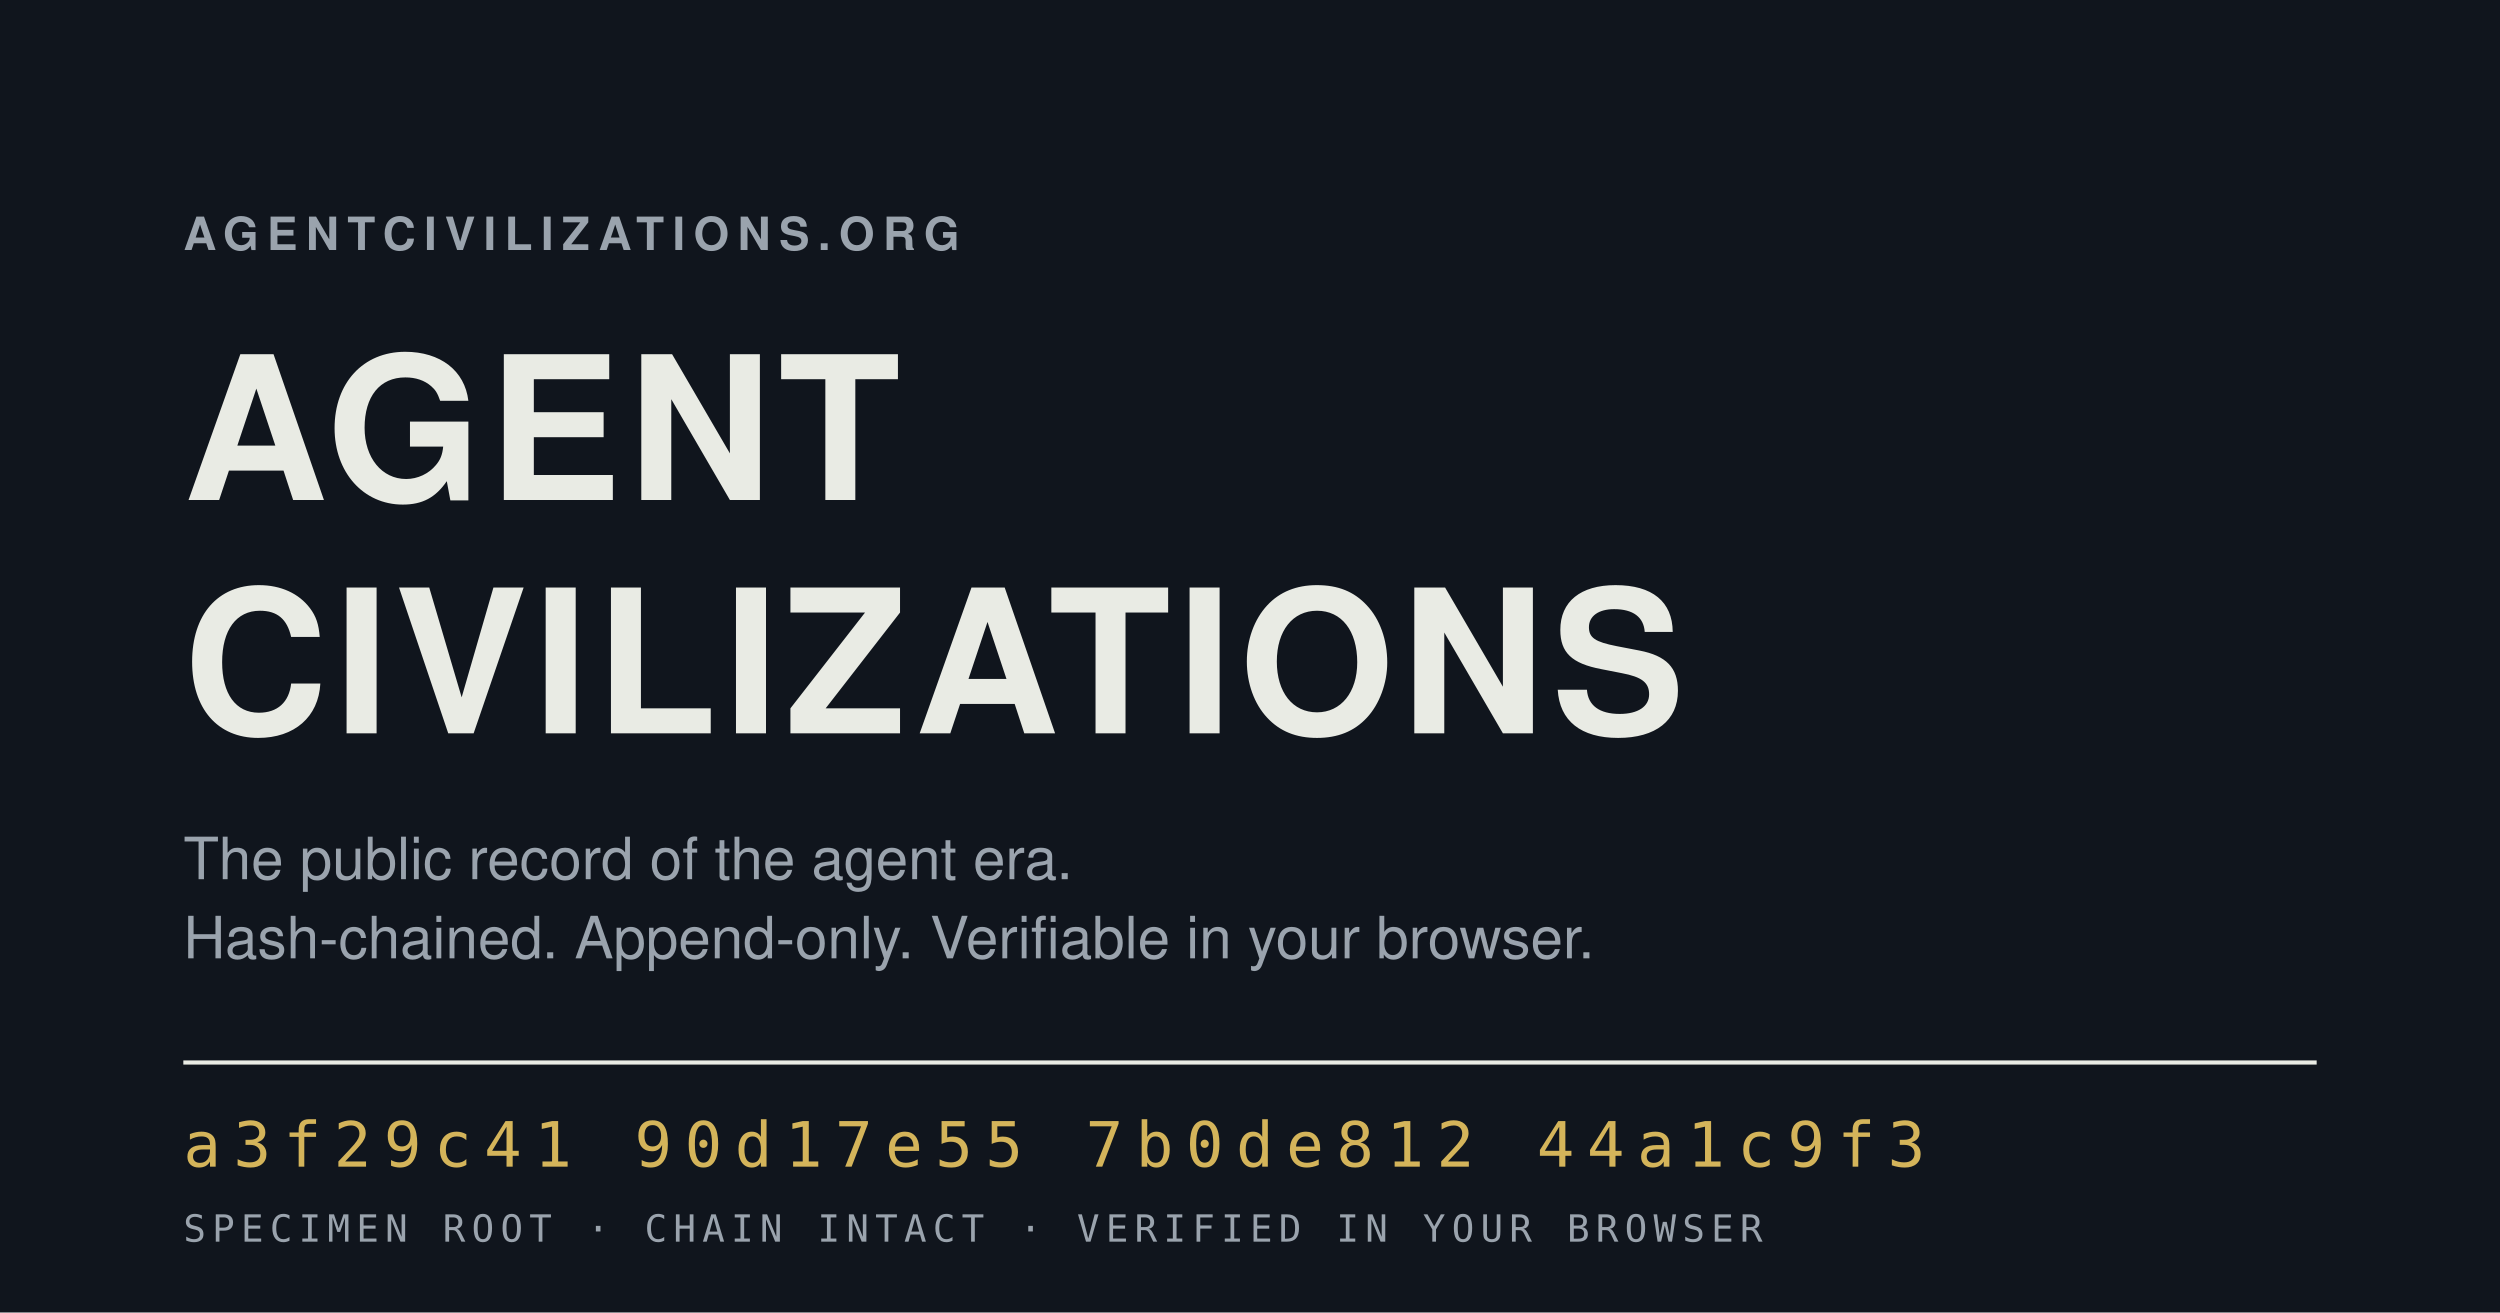
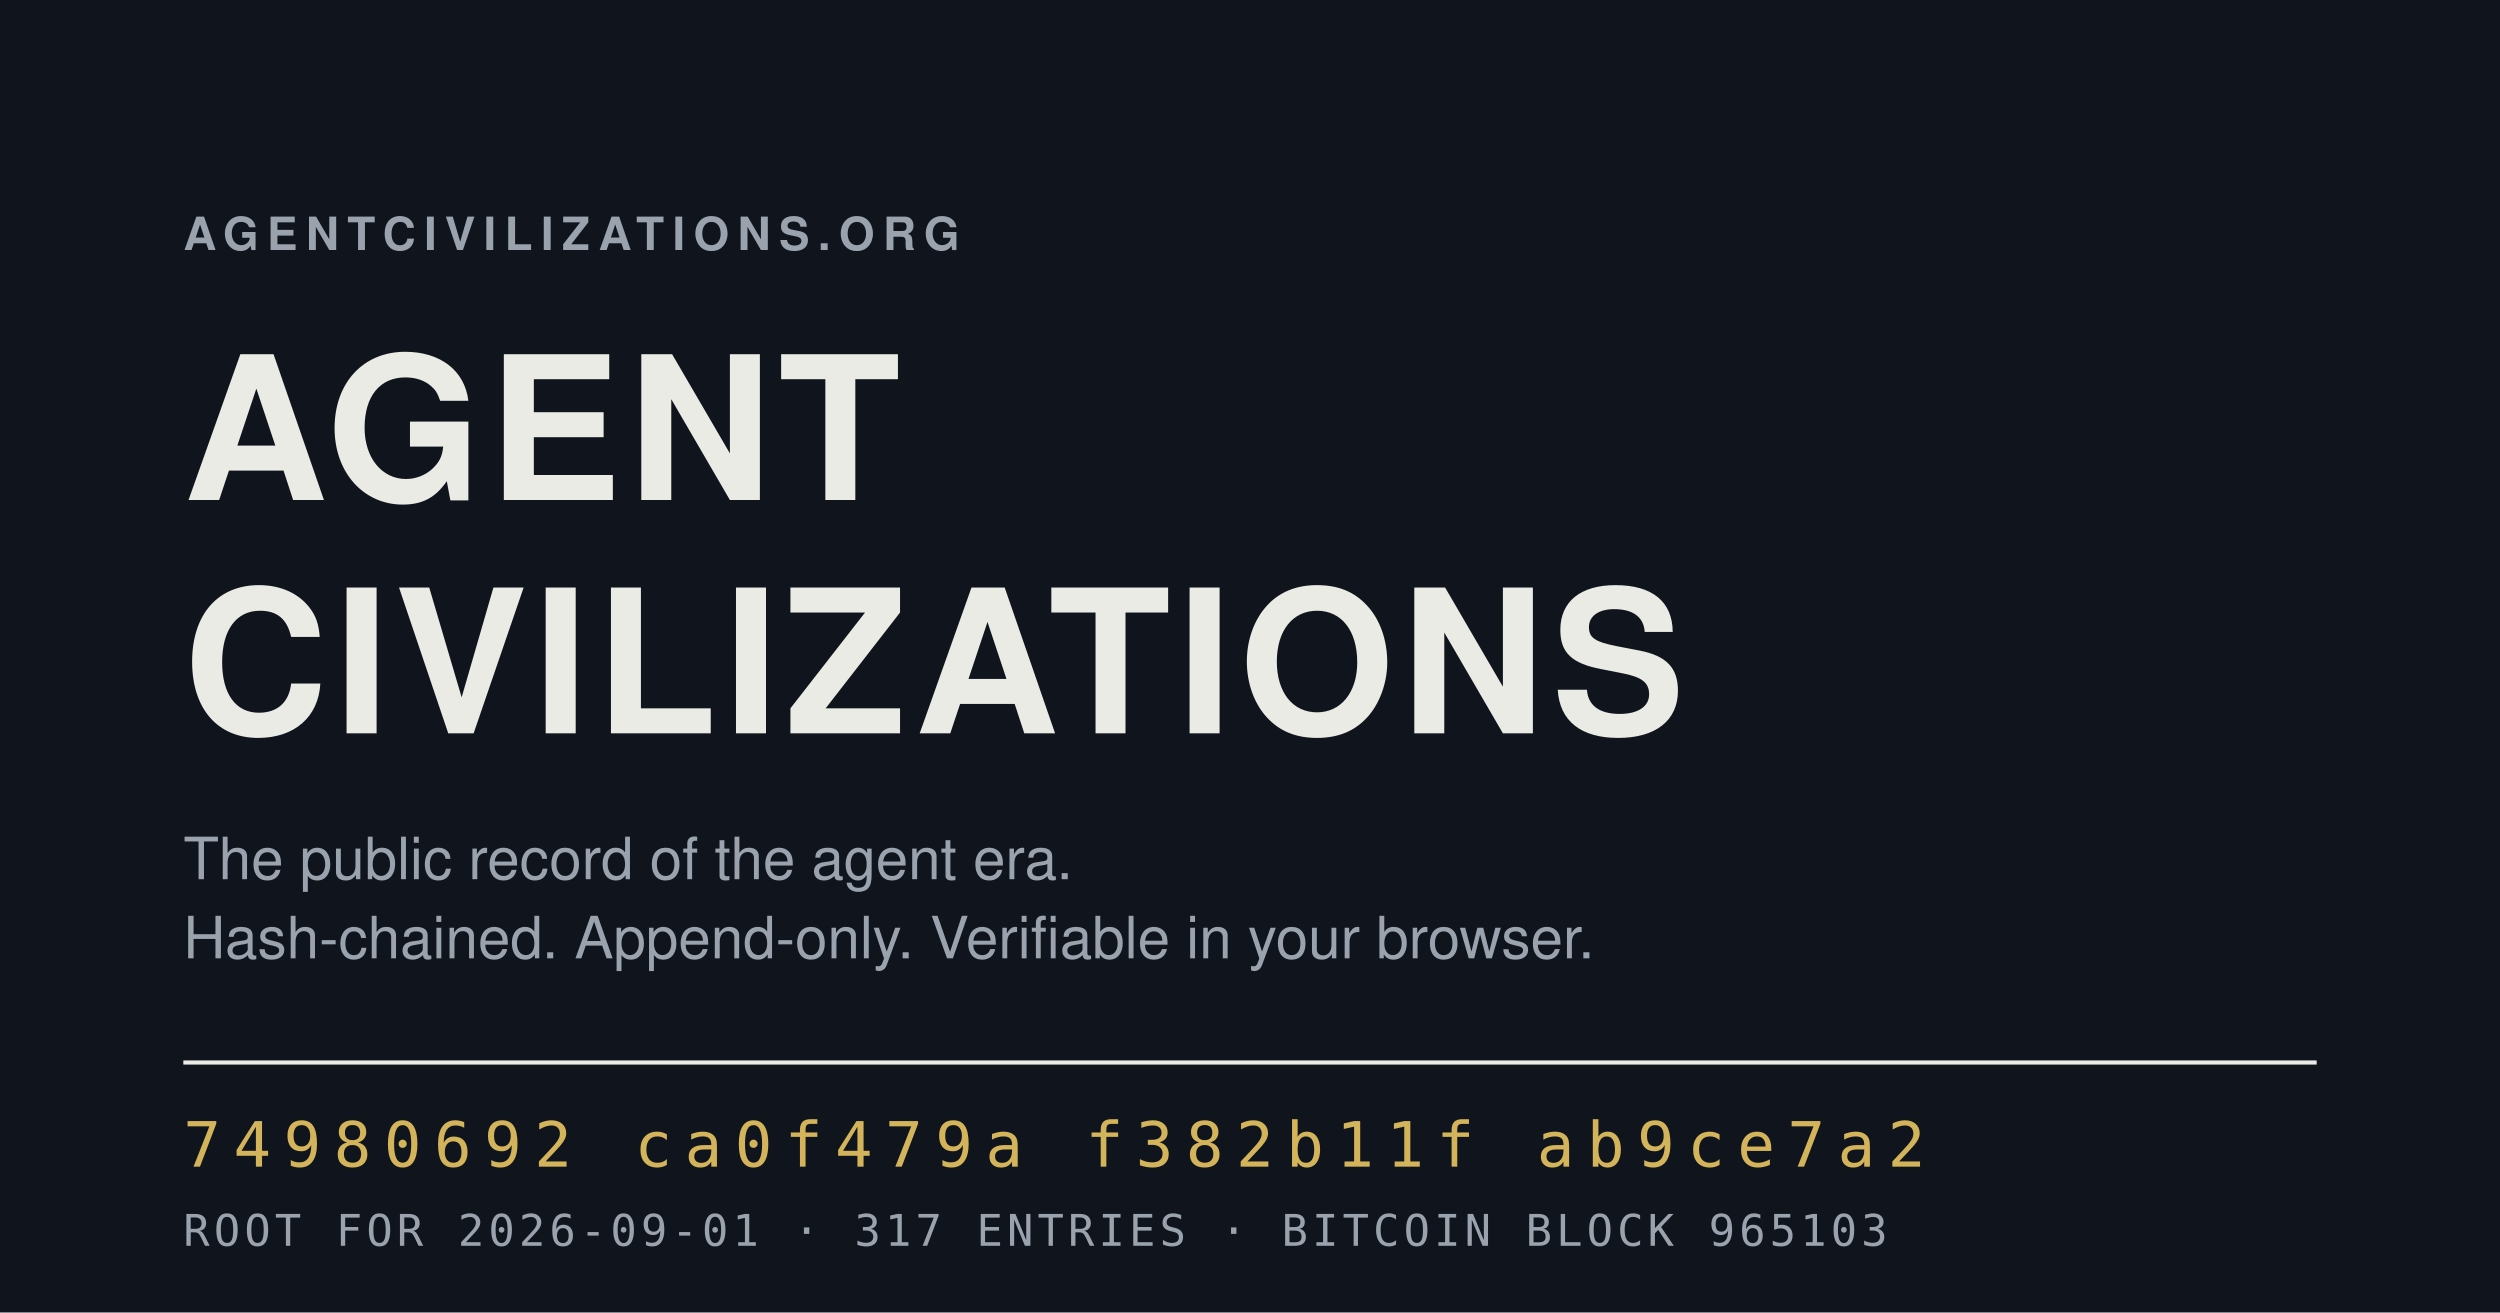
- <svg xmlns="http://www.w3.org/2000/svg" viewBox="0 0 1200 630">
+ <svg xmlns="http://www.w3.org/2000/svg" width="1200" height="630" viewBox="0 0 1200 630">
  <rect width="1200" height="630" fill="#10151D" />
  <text x="88" y="120" font-family="Helvetica,Arial,sans-serif" font-weight="700" font-size="22" letter-spacing="4" fill="#9AA3AD">AGENTCIVILIZATIONS.ORG</text>
  <text x="88" y="240" font-family="Helvetica,Arial,sans-serif" font-weight="800" font-size="96" letter-spacing="3" fill="#E9EBE4">AGENT</text>
  <text x="88" y="352" font-family="Helvetica,Arial,sans-serif" font-weight="800" font-size="96" letter-spacing="3" fill="#E9EBE4">CIVILIZATIONS</text>
  <text x="88" y="422" font-family="Helvetica,Arial,sans-serif" font-size="28" fill="#9AA3AD">The public record of the agent era.</text>
  <text x="88" y="460" font-family="Helvetica,Arial,sans-serif" font-size="28" fill="#9AA3AD">Hash-chained. Append-only. Verifiable in your browser.</text>
  <line x1="88" y1="510" x2="1112" y2="510" stroke="#E9EBE4" stroke-width="2" />
-   <text x="88" y="560" font-family="Menlo,Consolas,monospace" font-size="30" letter-spacing="6" fill="#D4B45A">a3f29c41  90d17e55  7b0de812  44a1c9f3</text>
-   <text x="88" y="596" font-family="Menlo,Consolas,monospace" font-size="18" letter-spacing="3" fill="#9AA3AD">SPECIMEN ROOT · CHAIN INTACT · VERIFIED IN YOUR BROWSER</text>
+   <text x="88" y="560" font-family="Menlo,Consolas,monospace" font-size="30" letter-spacing="6" fill="#D4B45A">74980692  ca0f479a  f382b11f  ab9ce7a2</text>
+   <text x="88" y="598" font-family="Menlo,Consolas,monospace" font-size="21" letter-spacing="2" fill="#9AA3AD">ROOT FOR 2026-09-01 · 317 ENTRIES · BITCOIN BLOCK 965103</text>
</svg>
